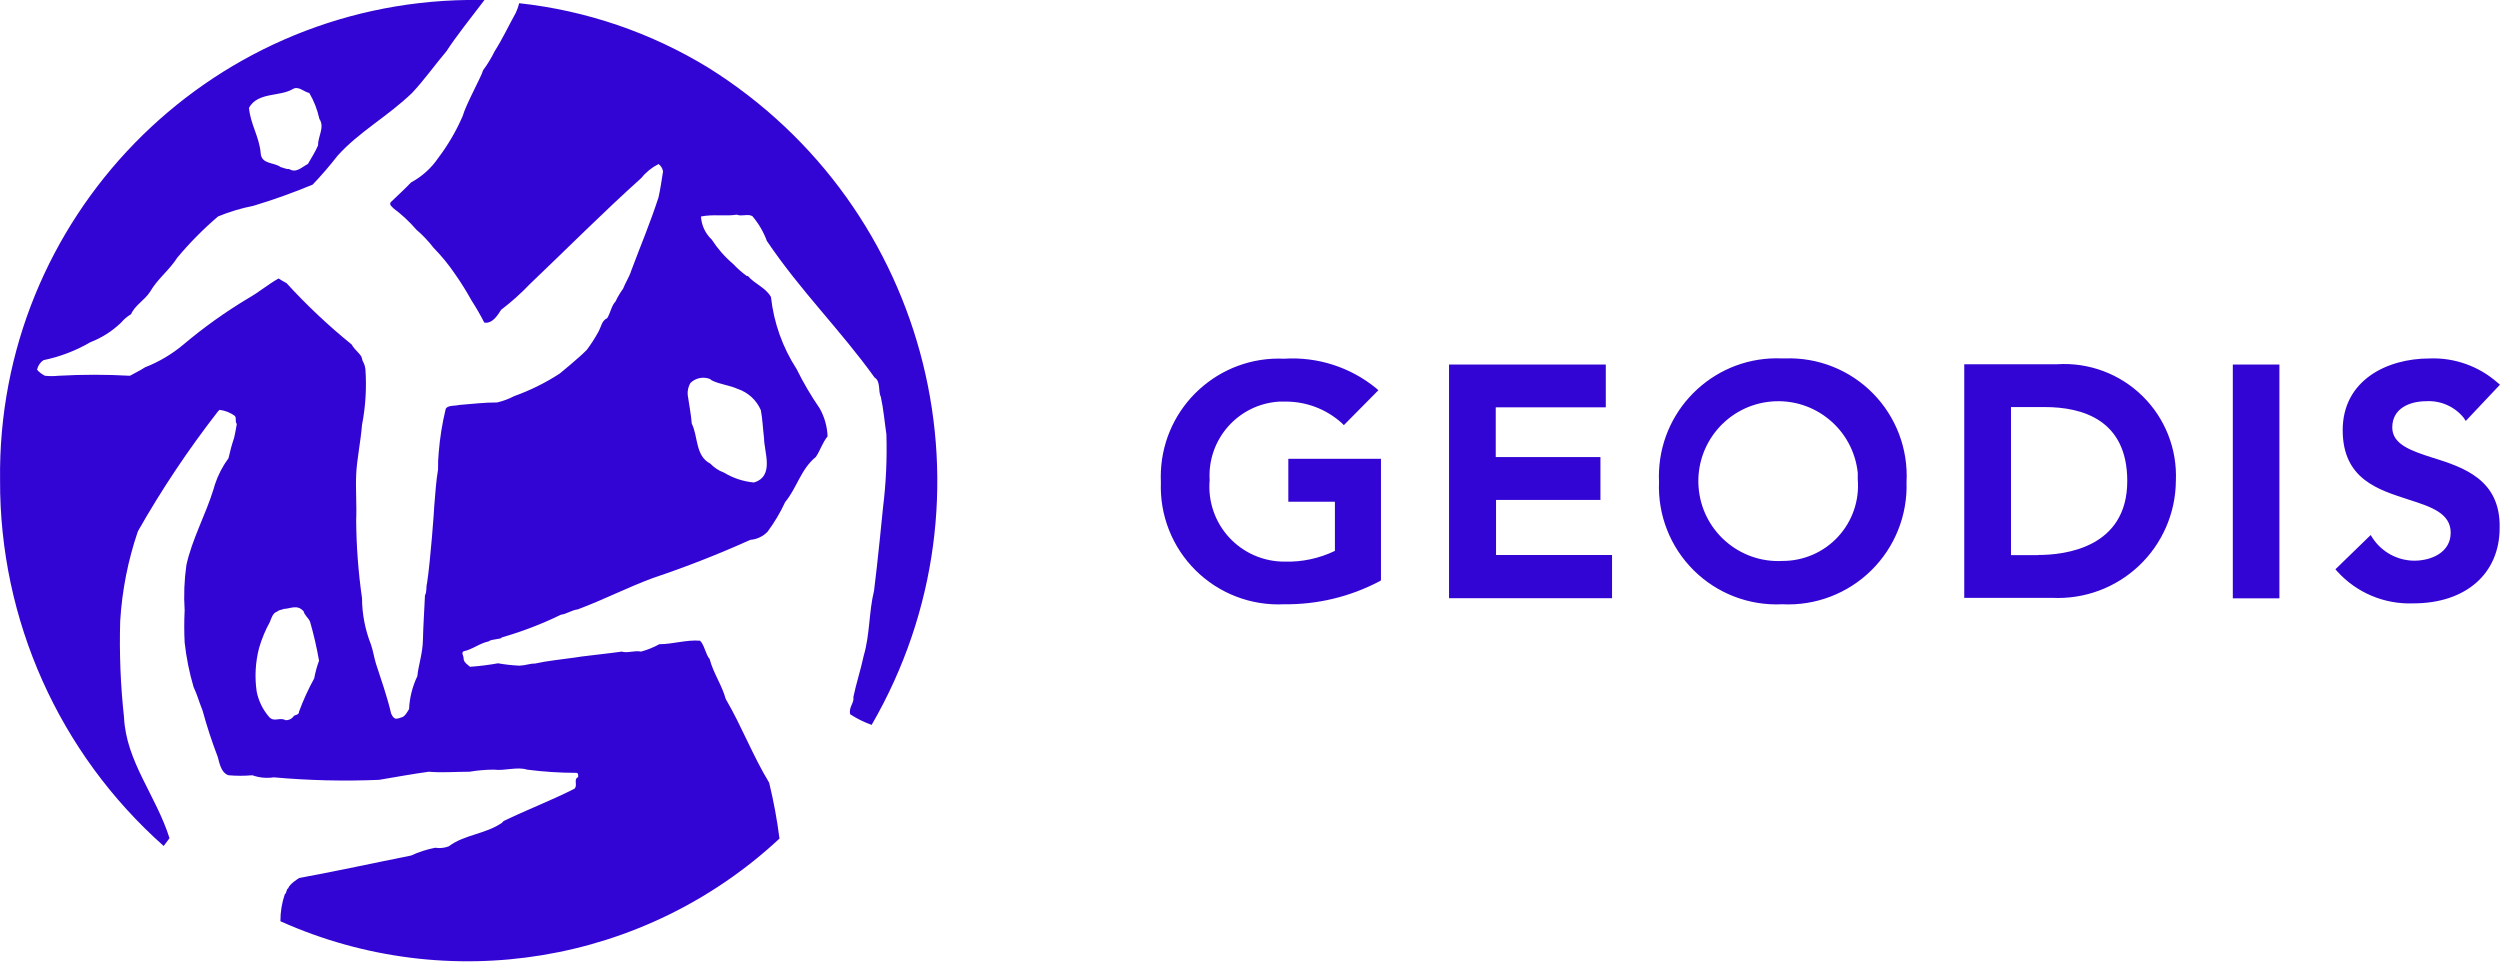
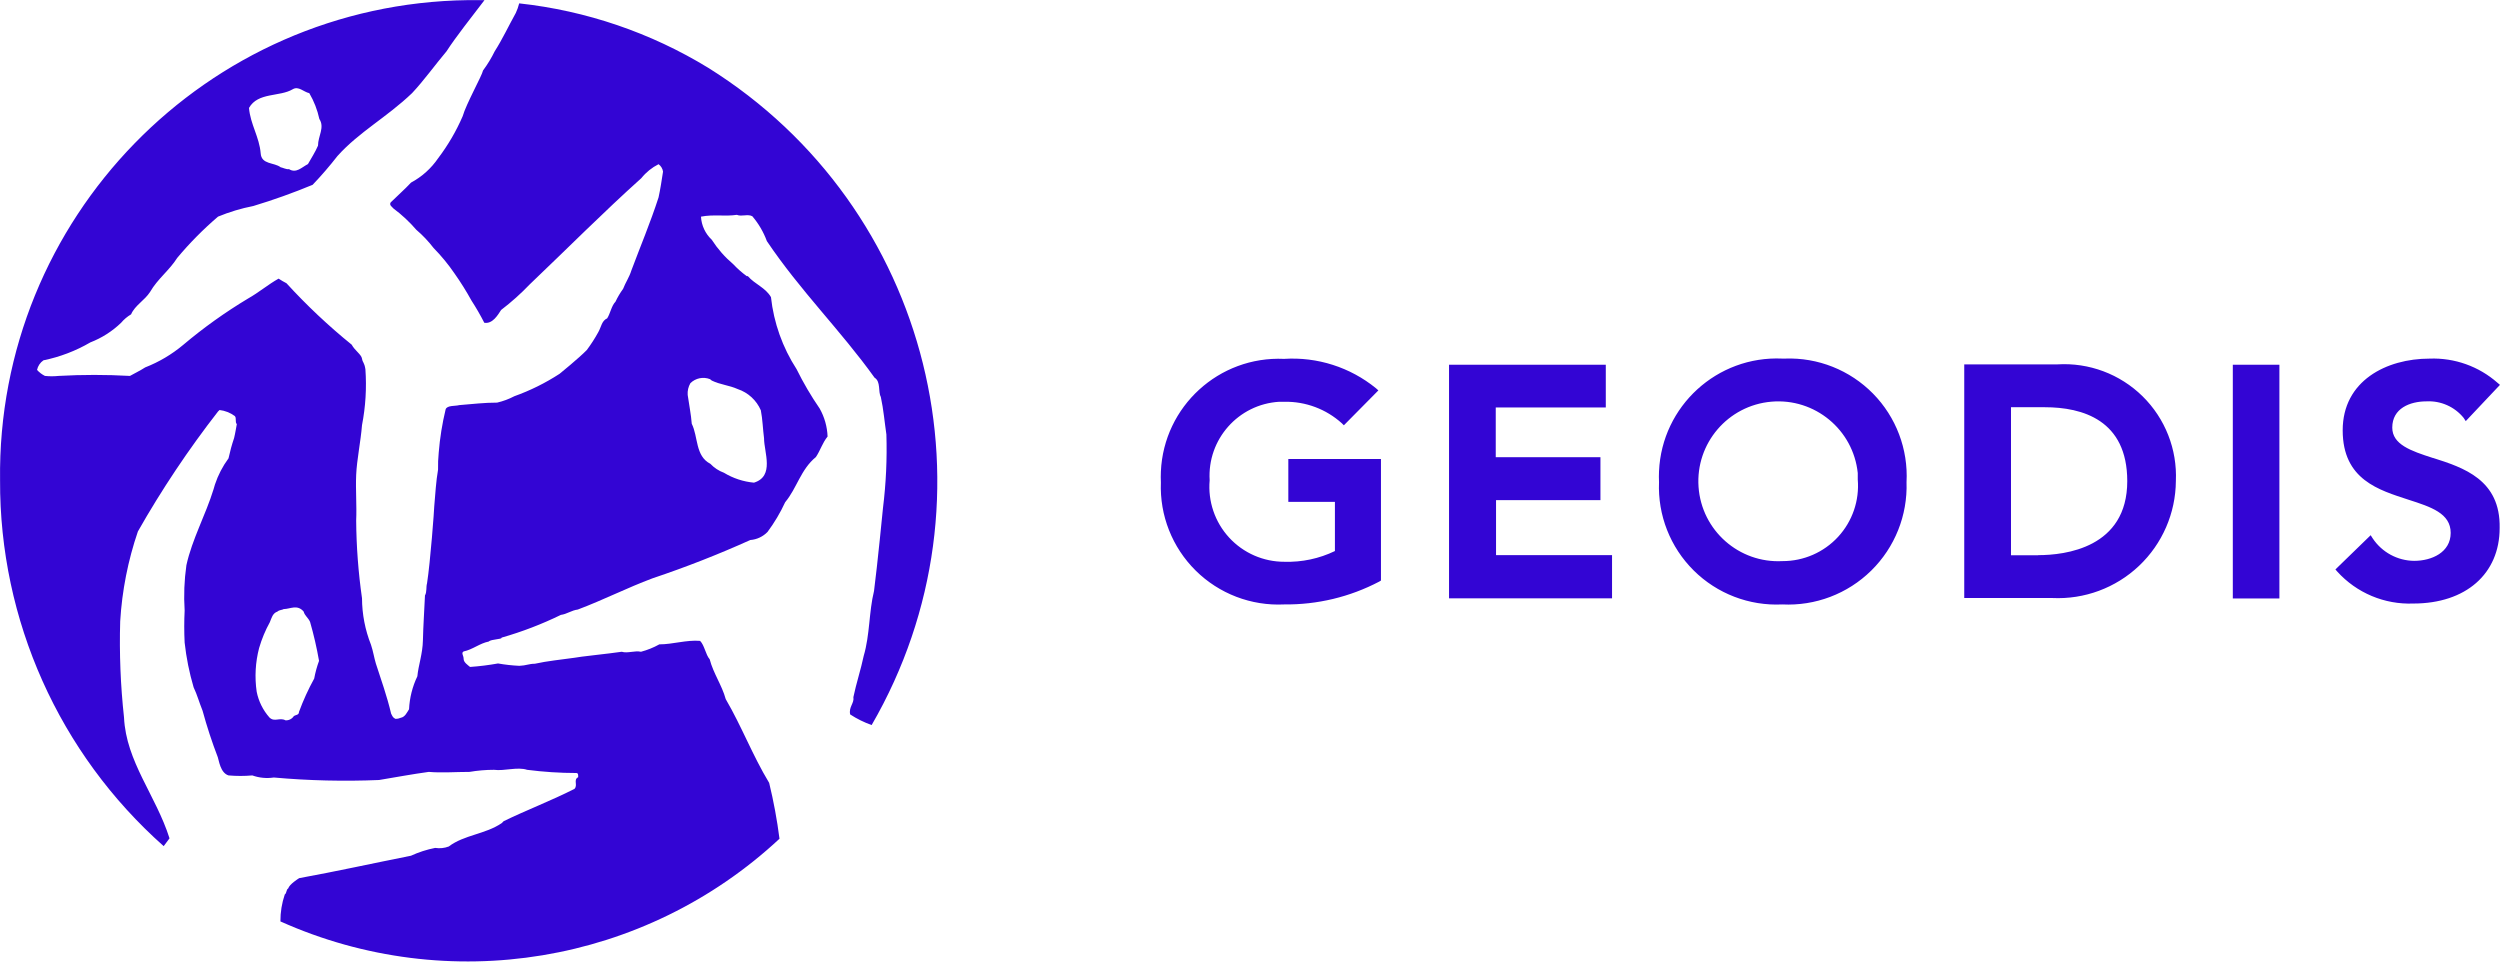
- <svg xmlns="http://www.w3.org/2000/svg" width="78.016" height="29.996" viewBox="0 0 78.016 29.996">
+ <svg xmlns="http://www.w3.org/2000/svg" width="78" height="30" viewBox="0 0 78.016 29.996">
  <g id="logo" transform="translate(-54 -20)">
    <g id="Groupe_3" data-name="Groupe 3" transform="translate(54 20)">
      <g id="Groupe_2" data-name="Groupe 2">
        <path id="Tracé_1" data-name="Tracé 1" d="M18.551,2.52a1.629,1.629,0,0,1-.106.3c-.216.388-.424.832-.657,1.194a3.853,3.853,0,0,1-.365.6c-.034.166-.526,1.042-.636,1.429a6.333,6.333,0,0,1-.763,1.307,2.4,2.4,0,0,1-.848.763c-.195.209-.424.41-.636.619-.055.087.055.144.085.187a4.473,4.473,0,0,1,.716.667,3.754,3.754,0,0,1,.538.567,5.838,5.838,0,0,1,.657.8,8.989,8.989,0,0,1,.526.841,7.782,7.782,0,0,1,.4.693c.259.044.424-.244.526-.4a7.626,7.626,0,0,0,.894-.8c1.208-1.15,2.272-2.227,3.48-3.312a1.635,1.635,0,0,1,.538-.436.351.351,0,0,1,.14.231c-.042.279-.085.553-.14.806-.259.8-.56,1.508-.848,2.279-.064.209-.182.375-.259.575a2.4,2.4,0,0,0-.237.4c-.127.131-.161.366-.259.519-.174.078-.182.266-.28.436a4.781,4.781,0,0,1-.356.553c-.246.253-.848.741-.848.741a6.755,6.755,0,0,1-1.412.7,2.251,2.251,0,0,1-.538.2c-.4,0-.763.044-1.183.078-.119.035-.377,0-.424.131a8.708,8.708,0,0,0-.216,1.351,4.352,4.352,0,0,0-.021.532c-.064.366-.085.763-.119,1.15,0,.087-.119,1.717-.225,2.4-.034.109,0,.266-.064.375-.021.475-.055.963-.064,1.395s-.14.776-.174,1.129a2.674,2.674,0,0,0-.259,1.028c-.064.1-.127.244-.259.266a.389.389,0,0,1-.161.035c-.085-.035-.1-.087-.14-.166-.127-.54-.314-1.063-.475-1.56-.055-.179-.085-.388-.153-.588a3.986,3.986,0,0,1-.28-1.451,18.1,18.1,0,0,1-.182-2.423c.021-.475-.021-.954,0-1.429s.14-1.028.182-1.551a6.668,6.668,0,0,0,.106-1.743c-.034-.222-.085-.2-.106-.331s-.225-.253-.322-.436a18.669,18.669,0,0,1-2.035-1.917,2.5,2.5,0,0,1-.246-.144c-.322.179-.623.436-.95.619A15.558,15.558,0,0,0,8.063,13.18a4.254,4.254,0,0,1-1.183.7c-.153.1-.322.179-.475.266a20.03,20.03,0,0,0-2.23,0,2.027,2.027,0,0,1-.424,0,.828.828,0,0,1-.246-.187.484.484,0,0,1,.2-.3A4.823,4.823,0,0,0,5.168,13.1a2.886,2.886,0,0,0,.958-.61,1.219,1.219,0,0,1,.314-.266c.119-.279.424-.436.593-.7.237-.41.593-.662.848-1.063A10.853,10.853,0,0,1,9.153,9.175a5.784,5.784,0,0,1,1.1-.331,19.608,19.608,0,0,0,1.852-.662,11.766,11.766,0,0,0,.776-.9c.678-.754,1.539-1.207,2.327-1.961.365-.388.733-.9,1.077-1.307.28-.436.784-1.072,1.183-1.595h-.517a14.8,14.8,0,0,0-14.6,14.986A15.178,15.178,0,0,0,7.457,28.82c.085-.109.153-.209.182-.244-.424-1.338-1.356-2.392-1.42-3.774a21.722,21.722,0,0,1-.119-3A10.654,10.654,0,0,1,6.652,19a31.119,31.119,0,0,1,2.5-3.743L9.2,15.21a1,1,0,0,1,.475.187c.064.065,0,.187.064.253,0,0-.055.322-.085.436a5.692,5.692,0,0,0-.174.632,2.939,2.939,0,0,0-.424.819l-.042.144c-.246.8-.67,1.56-.848,2.371a6.911,6.911,0,0,0-.055,1.416q-.025.5,0,1a7.99,7.99,0,0,0,.28,1.395c.119.253.161.436.28.732a15.184,15.184,0,0,0,.475,1.451c.034.087.076.488.335.567a4.218,4.218,0,0,0,.742,0,1.374,1.374,0,0,0,.67.065,25.048,25.048,0,0,0,3.285.078c.526-.087,1.013-.179,1.551-.253.4.035.848,0,1.272,0a4.571,4.571,0,0,1,.763-.065c.322.044.733-.1,1.034,0a12.192,12.192,0,0,0,1.539.1c.064,0,.055.087.055.131-.161.078,0,.253-.119.366-.742.375-1.5.662-2.208,1.007l-.055.057c-.517.353-1.174.366-1.657.732a.827.827,0,0,1-.424.044,3.348,3.348,0,0,0-.755.244c-1.161.231-2.327.488-3.489.7-.034.022-.3.187-.343.322-.064.035-.042.144-.106.187a2.552,2.552,0,0,0-.136.841,14.283,14.283,0,0,0,15.574-2.58,15.967,15.967,0,0,0-.322-1.743c-.526-.872-.848-1.743-1.356-2.615-.119-.436-.386-.8-.5-1.242-.127-.144-.161-.436-.3-.575-.424-.035-.848.109-1.272.109a2.485,2.485,0,0,1-.572.231c-.195-.044-.424.057-.6,0-.377.057-1.356.157-1.475.187-.4.057-.848.1-1.238.187-.182,0-.271.057-.483.065a5.254,5.254,0,0,1-.666-.074,8.173,8.173,0,0,1-.873.109c-.076-.065-.2-.144-.2-.253s-.085-.179,0-.231c.28-.057.5-.253.784-.309.076-.078.424-.065.4-.122a11.3,11.3,0,0,0,1.852-.71c.182-.022.335-.144.526-.166.8-.3,1.53-.675,2.336-.976a32.678,32.678,0,0,0,3.048-1.194.838.838,0,0,0,.538-.253,5.239,5.239,0,0,0,.551-.928c.365-.436.483-1.02.958-1.408.14-.209.2-.436.365-.641a1.94,1.94,0,0,0-.246-.872,9.852,9.852,0,0,1-.721-1.229,5.17,5.17,0,0,1-.8-2.249c-.174-.3-.5-.4-.721-.654h-.034a3.021,3.021,0,0,1-.424-.375,3.454,3.454,0,0,1-.67-.763,1.066,1.066,0,0,1-.335-.719c.386-.078.755,0,1.119-.057.153.065.335-.035.483.044a2.552,2.552,0,0,1,.454.776c1.043,1.551,2.306,2.789,3.361,4.262.2.122.106.436.195.6.085.388.119.8.174,1.172a14.876,14.876,0,0,1-.106,2.292s-.174,1.782-.28,2.593c-.161.654-.127,1.364-.322,2.026-.085.41-.237.872-.322,1.286.034.187-.153.309-.1.54a3.148,3.148,0,0,0,.67.331A15.2,15.2,0,0,0,24.452,4.532,14.283,14.283,0,0,0,18.551,2.52ZM11.484,5.2c.182-.109.343.087.517.122a2.734,2.734,0,0,1,.314.806c.174.266-.042.532-.042.832-.085.2-.216.4-.314.575-.195.1-.365.3-.593.157-.064.022-.225-.057-.259-.057-.2-.157-.6-.078-.623-.436-.042-.51-.322-.906-.365-1.416C10.4,5.287,11.077,5.444,11.484,5.2Zm.67,18.39a7.574,7.574,0,0,0-.475,1.042c0,.1-.1.087-.161.131a.29.29,0,0,1-.259.131c-.182-.1-.343.065-.5-.087a1.723,1.723,0,0,1-.4-.806,3.444,3.444,0,0,1,.076-1.364,3.964,3.964,0,0,1,.335-.806c.055-.131.085-.279.237-.331.064-.057.14-.044.195-.078.2,0,.424-.157.623.078.034.131.14.187.2.322a11.566,11.566,0,0,1,.28,1.216A3.363,3.363,0,0,0,12.154,23.591Zm12.352-9.343.055.044c.271.131.538.144.81.266a1.2,1.2,0,0,1,.721.662c.055.279.064.6.1.872,0,.436.335,1.185-.314,1.386a2.19,2.19,0,0,1-.937-.309,1.108,1.108,0,0,1-.424-.279c-.475-.244-.377-.841-.581-1.251-.021-.288-.085-.6-.127-.9a.634.634,0,0,1,.085-.366A.574.574,0,0,1,24.506,14.247Z" transform="translate(-2.349 -2.42)" fill="#3305d4" />
        <path id="Tracé_2" data-name="Tracé 2" d="M86.76,32.3h1.454v1.534a3.39,3.39,0,0,1-1.573.335,2.337,2.337,0,0,1-2.336-2.543,2.314,2.314,0,0,1,2.17-2.45c.055,0,.11,0,.165,0a2.6,2.6,0,0,1,1.789.67l.064.064,1.077-1.089-.076-.068a4.125,4.125,0,0,0-2.866-.916,3.683,3.683,0,0,0-3.845,3.514q-.008.172,0,.343A3.669,3.669,0,0,0,86.629,35.5a6.227,6.227,0,0,0,2.967-.712l.055-.034V30.961H86.76Zm6.473-.055H96.5V30.906H93.233V29.354h3.434V28.019H91.775V35.31h5.087V33.962h-3.62V32.241Zm9.025-4.417h-.085a3.683,3.683,0,0,0-3.845,3.514q-.008.172,0,.343a3.669,3.669,0,0,0,3.845,3.815h0a3.694,3.694,0,0,0,3.879-3.815,3.664,3.664,0,0,0-3.794-3.857Zm-.076,6.32A2.494,2.494,0,1,1,104.53,31.4c0,.066,0,.133,0,.2a2.35,2.35,0,0,1-2.348,2.548Zm8.571-6.138h-2.9V35.3H110.6a3.68,3.68,0,0,0,3.857-3.65,3.49,3.49,0,0,0-3.7-3.641Zm-.593,5.956h-.848V29.346h1.055c1.174,0,2.573.4,2.573,2.306,0,2.086-1.946,2.31-2.777,2.31Zm6.074,1.348h1.454V28.019h-1.454Zm6.248-4.383c-.7-.225-1.272-.424-1.272-.95,0-.6.551-.818,1.068-.818a1.4,1.4,0,0,1,1.161.517l.064.1,1.068-1.132-.076-.064a3.031,3.031,0,0,0-2.119-.755c-1.348,0-2.713.691-2.713,2.238s1.14,1.865,2.056,2.166c.7.225,1.314.424,1.314,1.034s-.593.873-1.14.873a1.572,1.572,0,0,1-1.293-.7l-.064-.1-1.1,1.068.055.064a3.043,3.043,0,0,0,2.378,1c1.636,0,2.692-.928,2.692-2.357.03-1.509-1.132-1.886-2.081-2.187Z" transform="translate(-46.556 -16.643)" fill="#3305d4" />
      </g>
    </g>
  </g>
</svg>
